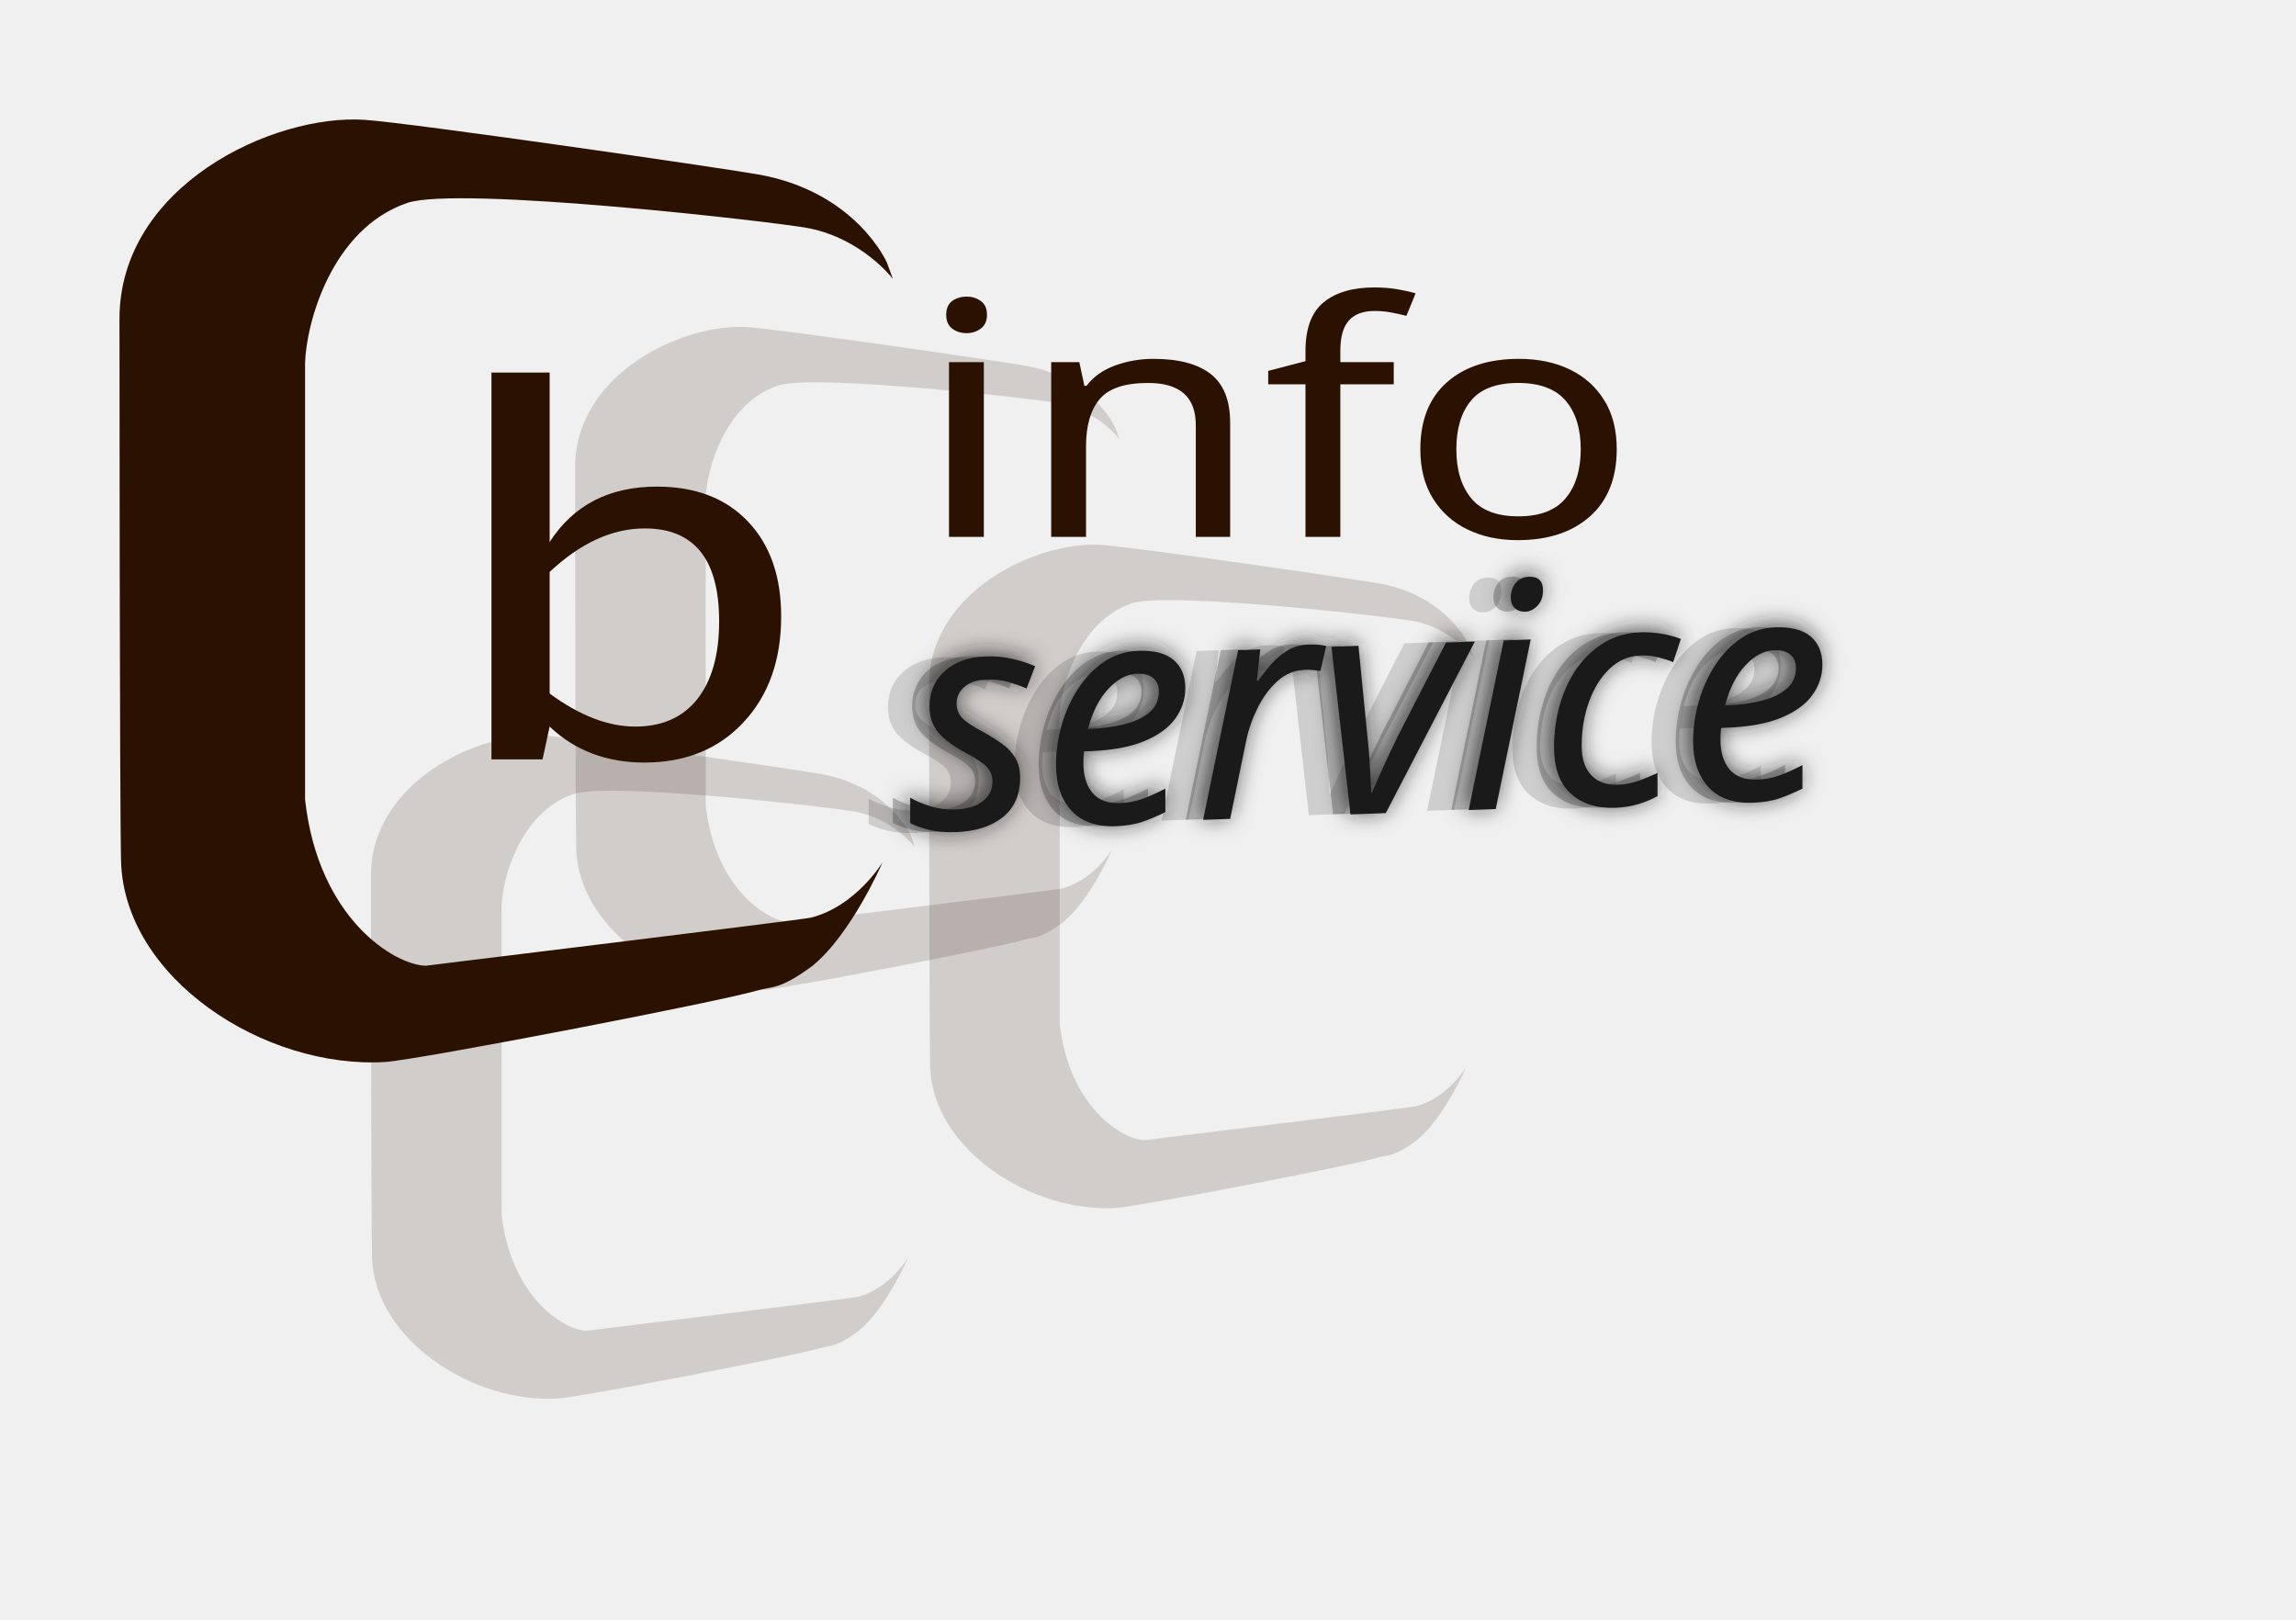
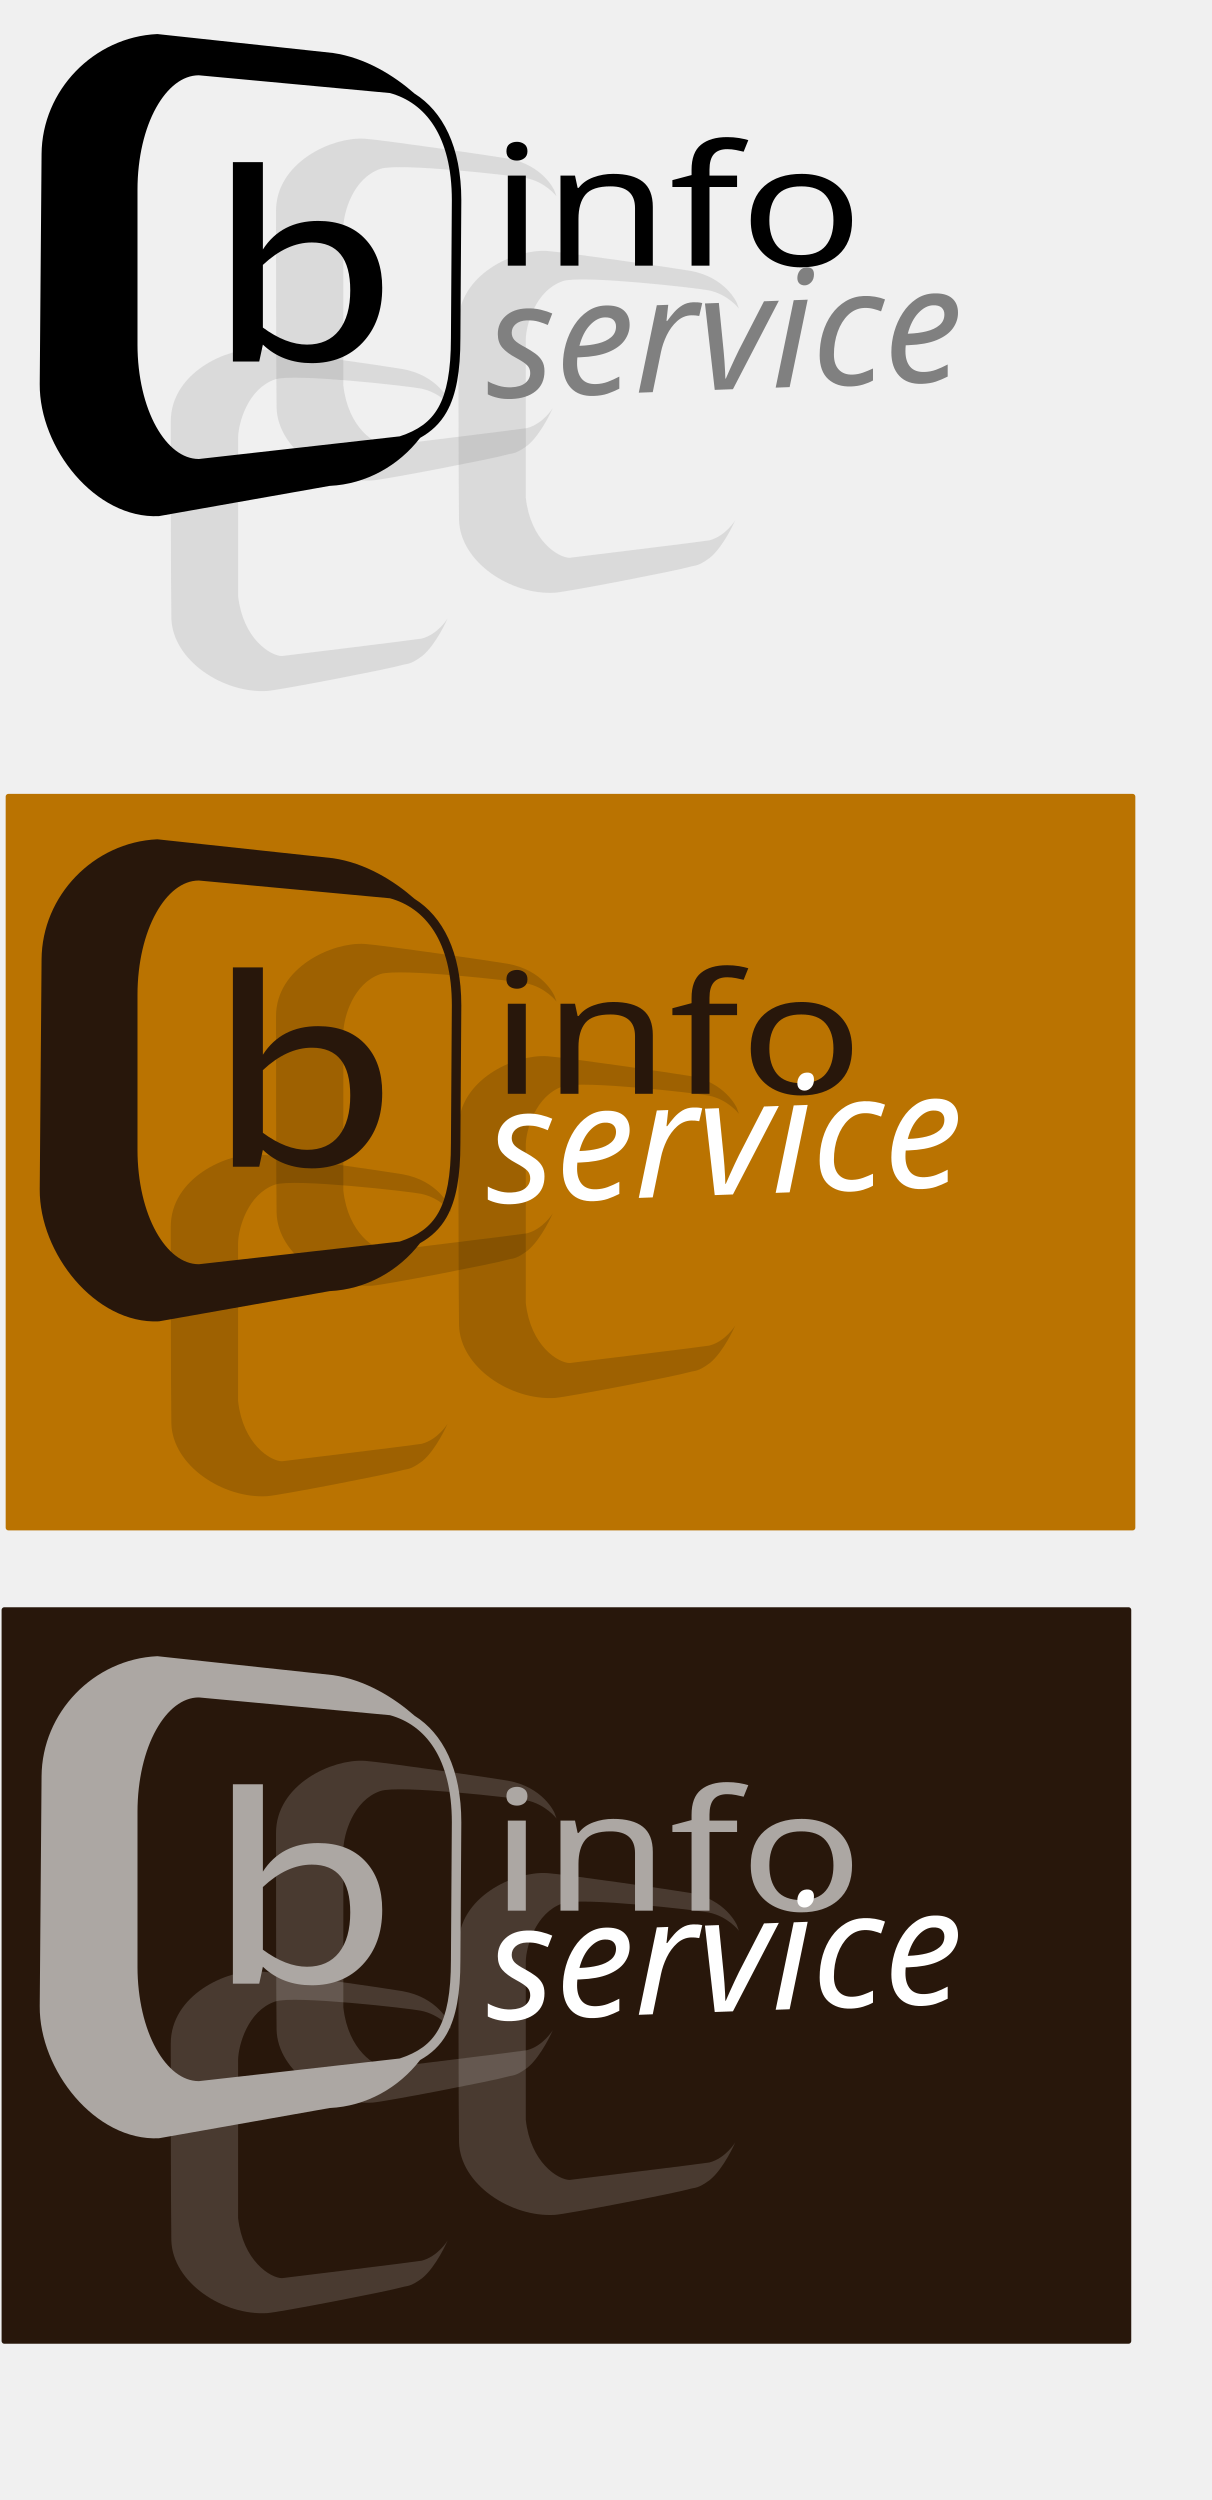
- <svg xmlns="http://www.w3.org/2000/svg" width="90.073mm" height="63.536mm" id="svg2669" version="1.1">
-   <defs id="defs2671">
-     <filter id="filter5524" x="-0.037" width="1.075" y="-0.141" height="1.282">
-       <feGaussianBlur stdDeviation="3.806" id="feGaussianBlur5526" />
-     </filter>
-   </defs>
-   <g id="layer1" transform="translate(-92.30351,-651.0174)">
-     <text id="text2563" y="642.635" x="369.288" style="font-style:normal;font-variant:normal;font-weight:bold;font-stretch:normal;font-size:19.376px;line-height:125%;font-family:'Trebuchet MS';-inkscape-font-specification:'Trebuchet MS';text-align:start;writing-mode:lr-tb;text-anchor:start;fill:#2b1100;fill-opacity:1;stroke:none;stroke-width:1px;stroke-linecap:butt;stroke-linejoin:miter;stroke-opacity:1" xml:space="preserve">
-       <tspan y="642.635" x="369.288" id="tspan2565" />
+ <svg xmlns="http://www.w3.org/2000/svg" width="84.018mm" height="173.445mm" id="svg4993" version="1.1">
+   <defs id="defs4995">
+     </defs>
+   <g id="layer1" transform="translate(-50.84853,-55.4709)">
+     <g id="g2502" transform="matrix(2.527624,0,0,2.527624,-931.9486,-980.7068)" style="fill:#666666">
+       <path style="fill:#666666;fill-opacity:0.154;fill-rule:evenodd;stroke:none;stroke-width:1px;stroke-linecap:butt;stroke-linejoin:round;stroke-opacity:1" d="m 446.557,430.314 c 0,0 -1.137,-1.498 -3.159,-1.902 -1.164,-0.233 -13.196,-1.61 -15.116,-0.952 -2.846,0.976 -3.803,4.523 -3.842,6.037 l 0,16.409 c 0.494,4.5 3.391,6.246 4.555,6.256 -0.055,0 14.179,-1.731 14.488,-1.811 1.701,-0.439 2.689,-2.085 2.689,-2.085 0,0 -1.165,2.696 -2.634,3.897 -1.262,0.933 -1.537,0.768 -2.085,0.933 -1.376,0.413 -12.724,2.604 -13.994,2.689 -4.555,0.274 -9.823,-3.154 -9.943,-7.559 -0.055,-2.25 -0.059,-20.404 -0.059,-20.404 0,-5.006 5.782,-7.72 9.222,-7.49 1.746,0.116 13.25,1.782 14.802,2.053 3.699,0.647 4.856,3.325 4.856,3.325 l 0.22,0.604 z" id="path2504" />
+       <path style="fill:#666666;fill-opacity:0.154;fill-rule:evenodd;stroke:none;stroke-width:1px;stroke-linecap:butt;stroke-linejoin:round;stroke-opacity:1" d="m 465.482,441.96 c 0,0 -1.137,-1.498 -3.159,-1.902 -1.164,-0.233 -13.196,-1.61 -15.116,-0.952 -2.846,0.976 -3.803,4.523 -3.842,6.037 l 0,16.409 c 0.494,4.5 3.391,6.246 4.555,6.256 -0.055,0 14.178,-1.731 14.488,-1.811 1.701,-0.439 2.689,-2.085 2.689,-2.085 0,0 -1.165,2.696 -2.634,3.897 -1.262,0.933 -1.537,0.768 -2.085,0.933 -1.376,0.413 -12.724,2.604 -13.994,2.689 -4.555,0.274 -9.823,-3.154 -9.943,-7.559 -0.055,-2.25 -0.059,-20.404 -0.059,-20.404 0,-5.006 5.782,-7.72 9.222,-7.49 1.746,0.116 13.25,1.782 14.802,2.053 3.699,0.647 4.856,3.325 4.856,3.325 l 0.22,0.604 z" id="path2506" />
+       <path style="fill:#666666;fill-opacity:0.154;fill-rule:evenodd;stroke:none;stroke-width:1px;stroke-linecap:butt;stroke-linejoin:round;stroke-opacity:1" d="m 435.639,452.151 c 0,0 -1.137,-1.498 -3.159,-1.902 -1.164,-0.233 -13.196,-1.61 -15.116,-0.952 -2.846,0.976 -3.803,4.523 -3.842,6.037 l 0,16.409 c 0.494,4.5 3.391,6.246 4.555,6.256 -0.055,0 14.179,-1.731 14.488,-1.811 1.701,-0.439 2.689,-2.085 2.689,-2.085 0,0 -1.165,2.696 -2.634,3.897 -1.262,0.933 -1.537,0.768 -2.085,0.933 -1.376,0.413 -12.724,2.604 -13.994,2.689 -4.555,0.274 -9.823,-3.154 -9.943,-7.559 -0.055,-2.25 -0.059,-20.404 -0.059,-20.404 0,-5.006 5.782,-7.72 9.222,-7.49 1.746,0.116 13.25,1.782 14.802,2.053 3.699,0.647 4.856,3.325 4.856,3.325 l 0.22,0.604 z" id="path2508" />
+     </g>
+     <text transform="scale(1.102086,0.9073698)" id="text2510" y="137.909" x="162.834" style="font-style:normal;font-variant:normal;font-weight:bold;font-stretch:normal;font-size:74.168px;line-height:125%;font-family:'Trebuchet MS';-inkscape-font-specification:'Trebuchet MS';text-align:start;writing-mode:lr-tb;text-anchor:start;fill:#000000;fill-opacity:1;stroke:none;stroke-width:1px;stroke-linecap:butt;stroke-linejoin:miter;stroke-opacity:1" xml:space="preserve">
+       <tspan style="font-style:normal;font-variant:normal;font-weight:normal;font-stretch:normal;font-size:48.57px;font-family:'Lucida Sans Unicode';-inkscape-font-specification:'Lucida Sans Unicode';fill:#000000;fill-opacity:1" y="137.909" x="162.834" id="tspan2512">info</tspan>
    </text>
-     <g id="g3491">
-       <g transform="matrix(2.772961,0,0,2.772961,-980.0123,-477.1321)" id="g2603">
-         <path id="path2551" d="m 446.557,430.314 c 0,0 -1.137,-1.498 -3.159,-1.902 -1.164,-0.233 -13.196,-1.61 -15.116,-0.952 -2.846,0.976 -3.803,4.523 -3.842,6.037 l 0,16.409 c 0.494,4.5 3.391,6.246 4.555,6.256 -0.055,0 14.179,-1.731 14.488,-1.811 1.701,-0.439 2.689,-2.085 2.689,-2.085 0,0 -1.165,2.696 -2.634,3.897 -1.262,0.933 -1.537,0.768 -2.085,0.933 -1.376,0.413 -12.724,2.604 -13.994,2.689 -4.555,0.274 -9.823,-3.154 -9.943,-7.559 -0.055,-2.25 -0.059,-20.404 -0.059,-20.404 0,-5.006 5.782,-7.72 9.222,-7.49 1.746,0.116 13.25,1.782 14.802,2.053 3.699,0.647 4.856,3.325 4.856,3.325 l 0.22,0.604 z" style="fill:#2b1100;fill-opacity:0.154;fill-rule:evenodd;stroke:none;stroke-width:1px;stroke-linecap:butt;stroke-linejoin:round;stroke-opacity:1" />
-         <path id="path2553" d="m 465.482,441.96 c 0,0 -1.137,-1.498 -3.159,-1.902 -1.164,-0.233 -13.196,-1.61 -15.116,-0.952 -2.846,0.976 -3.803,4.523 -3.842,6.037 l 0,16.409 c 0.494,4.5 3.391,6.246 4.555,6.256 -0.055,0 14.178,-1.731 14.488,-1.811 1.701,-0.439 2.689,-2.085 2.689,-2.085 0,0 -1.165,2.696 -2.634,3.897 -1.262,0.933 -1.537,0.768 -2.085,0.933 -1.376,0.413 -12.724,2.604 -13.994,2.689 -4.555,0.274 -9.823,-3.154 -9.943,-7.559 -0.055,-2.25 -0.059,-20.404 -0.059,-20.404 0,-5.006 5.782,-7.72 9.222,-7.49 1.746,0.116 13.25,1.782 14.802,2.053 3.699,0.647 4.856,3.325 4.856,3.325 l 0.22,0.604 z" style="fill:#2b1100;fill-opacity:0.154;fill-rule:evenodd;stroke:none;stroke-width:1px;stroke-linecap:butt;stroke-linejoin:round;stroke-opacity:1" />
-         <path id="path2555" d="m 435.639,452.151 c 0,0 -1.137,-1.498 -3.159,-1.902 -1.164,-0.233 -13.196,-1.61 -15.116,-0.952 -2.846,0.976 -3.803,4.523 -3.842,6.037 l 0,16.409 c 0.494,4.5 3.391,6.246 4.555,6.256 -0.055,0 14.179,-1.731 14.488,-1.811 1.701,-0.439 2.689,-2.085 2.689,-2.085 0,0 -1.165,2.696 -2.634,3.897 -1.262,0.933 -1.537,0.768 -2.085,0.933 -1.376,0.413 -12.724,2.604 -13.994,2.689 -4.555,0.274 -9.823,-3.154 -9.943,-7.559 -0.055,-2.25 -0.059,-20.404 -0.059,-20.404 0,-5.006 5.782,-7.72 9.222,-7.49 1.746,0.116 13.25,1.782 14.802,2.053 3.699,0.647 4.856,3.325 4.856,3.325 l 0.22,0.604 z" style="fill:#2b1100;fill-opacity:0.154;fill-rule:evenodd;stroke:none;stroke-width:1px;stroke-linecap:butt;stroke-linejoin:round;stroke-opacity:1" />
-       </g>
-       <path style="fill:#2b1100;fill-opacity:1;fill-rule:evenodd;stroke:none;stroke-width:1px;stroke-linecap:butt;stroke-linejoin:round;stroke-opacity:1" d="m 224.686,692.358 c 0,0 -4.478,-5.901 -12.447,-7.495 -4.587,-0.917 -51.997,-6.346 -59.565,-3.75 -11.214,3.845 -14.985,17.824 -15.138,23.788 l 3e-5,64.659 c 1.946,17.733 13.362,24.61 17.949,24.653 -0.216,0 55.87,-6.821 57.091,-7.136 6.704,-1.73 10.596,-8.218 10.596,-8.218 0,0 -4.59,10.623 -10.38,15.354 -4.974,3.676 -6.055,3.027 -8.218,3.676 -5.421,1.626 -50.14,10.262 -55.144,10.596 -17.949,1.081 -38.709,-12.429 -39.179,-29.784 -0.216,-8.866 -0.232,-80.4 -0.232,-80.4 0,-19.726 22.784,-30.419 36.339,-29.515 6.881,0.459 52.21,7.021 58.327,8.091 14.576,2.551 19.135,13.102 19.135,13.102 l 0.865,2.379 z" id="path2561" />
-       <text xml:space="preserve" style="font-style:normal;font-variant:normal;font-weight:bold;font-stretch:normal;font-size:81.367px;line-height:125%;font-family:'Trebuchet MS';-inkscape-font-specification:'Trebuchet MS';text-align:start;writing-mode:lr-tb;text-anchor:start;fill:#2b1100;fill-opacity:1;stroke:none;stroke-width:1px;stroke-linecap:butt;stroke-linejoin:miter;stroke-opacity:1" x="206.898" y="805.214" id="text2557" transform="scale(1.102086,0.9073698)">
-         <tspan id="tspan2559" x="206.898" y="805.214" style="font-style:normal;font-variant:normal;font-weight:normal;font-stretch:normal;font-size:53.285px;font-family:'Lucida Sans Unicode';-inkscape-font-specification:'Lucida Sans Unicode';fill:#2b1100;fill-opacity:1">info</tspan>
-       </text>
-       <path id="text2567" d="m 165.174,763.618 0,-57.355 8.626,0 0,25.127 c 3.532,-5.48 8.83,-8.219 15.894,-8.219 5.721,4e-5 10.217,1.718 13.486,5.155 3.298,3.437 4.948,8.135 4.948,14.095 -4e-5,6.489 -1.868,11.728 -5.605,15.718 -3.707,3.965 -8.597,5.948 -14.668,5.948 -5.634,0 -10.319,-1.778 -14.055,-5.335 l -1.051,4.867 -7.575,0 m 8.626,-9.769 c 4.437,3.269 8.67,4.903 12.698,4.903 3.97,10e-6 7.035,-1.358 9.195,-4.074 2.16,-2.74 3.24,-6.585 3.24,-11.536 -4e-5,-9.181 -3.678,-13.771 -11.034,-13.771 -4.816,4e-5 -9.516,2.151 -14.099,6.453 l 0,18.025" style="font-style:normal;font-variant:normal;font-weight:bold;font-stretch:normal;font-size:81.367px;line-height:125%;font-family:'Trebuchet MS';-inkscape-font-specification:'Trebuchet MS';text-align:start;writing-mode:lr-tb;text-anchor:start;fill:#2b1100;fill-opacity:1;stroke:none;stroke-width:1px;stroke-linecap:butt;stroke-linejoin:miter;stroke-opacity:1" />
-       <g transform="matrix(0.4482151,-0.01651629,0,0.4482151,203.5875,450.4244)" id="g3088">
-         <text xml:space="preserve" style="font-style:italic;font-variant:normal;font-weight:normal;font-stretch:normal;font-size:102.717px;line-height:125%;font-family:'Apple LiGothic';-inkscape-font-specification:'Apple LiGothic Italic';text-align:start;writing-mode:lr-tb;text-anchor:start;opacity:0.16;fill:#1a1a1a;fill-opacity:1;stroke:none;stroke-width:1px;stroke-linecap:butt;stroke-linejoin:miter;stroke-opacity:1" x="38.986" y="715.918" id="text5404" transform="scale(0.9888,1.011327)">
-           <tspan y="715.918" x="38.986" id="tspan5406">service</tspan>
-         </text>
-         <text xml:space="preserve" style="font-style:italic;font-variant:normal;font-weight:normal;font-stretch:normal;font-size:102.717px;line-height:125%;font-family:'Apple LiGothic';-inkscape-font-specification:'Apple LiGothic Italic';text-align:start;writing-mode:lr-tb;text-anchor:start;opacity:0.269;fill:#1a1a1a;fill-opacity:1;stroke:none;stroke-width:1px;stroke-linecap:butt;stroke-linejoin:miter;stroke-opacity:1" x="47.077" y="715.918" id="text5412" transform="scale(0.9888,1.011327)">
-           <tspan y="715.918" x="47.077" id="tspan5414">service</tspan>
-         </text>
-         <text xml:space="preserve" style="font-style:italic;font-variant:normal;font-weight:normal;font-stretch:normal;font-size:102.717px;line-height:125%;font-family:'Apple LiGothic';-inkscape-font-specification:'Apple LiGothic Italic';text-align:start;writing-mode:lr-tb;text-anchor:start;opacity:0.803;fill:#1a1a1a;fill-opacity:1;stroke:none;stroke-width:1px;stroke-linecap:butt;stroke-linejoin:miter;stroke-opacity:1;filter:url(#filter5524)" x="37.94" y="666.746" id="text5416" transform="matrix(0.9888,0,0,1.011327,13.87047,49.17769)">
-           <tspan y="666.746" x="37.94" id="tspan5418">service</tspan>
-         </text>
-         <text transform="scale(0.9888,1.011327)" id="text5388" y="716.162" x="52.903" style="font-style:italic;font-variant:normal;font-weight:normal;font-stretch:normal;font-size:102.717px;line-height:125%;font-family:'Apple LiGothic';-inkscape-font-specification:'Apple LiGothic Italic';text-align:start;writing-mode:lr-tb;text-anchor:start;fill:#1a1a1a;fill-opacity:1;stroke:none;stroke-width:1px;stroke-linecap:butt;stroke-linejoin:miter;stroke-opacity:1" xml:space="preserve">
-           <tspan id="tspan5390" x="52.903" y="716.162">service</tspan>
-         </text>
-       </g>
-     </g>
+     <path style="font-style:normal;font-variant:normal;font-weight:bold;font-stretch:normal;font-size:81.367px;line-height:125%;font-family:'Trebuchet MS';-inkscape-font-specification:'Trebuchet MS';text-align:start;writing-mode:lr-tb;text-anchor:start;fill:#000000;fill-opacity:1;stroke:none;stroke-width:1px;stroke-linecap:butt;stroke-linejoin:miter;stroke-opacity:1" d="m 111.917,150.268 0,-52.281 7.863,0 0,22.904 c 3.22,-4.995 8.049,-7.492 14.488,-7.492 5.215,5e-5 9.313,1.566 12.293,4.699 3.007,3.133 4.51,7.416 4.51,12.848 0,5.915 -1.703,10.691 -5.109,14.327 -3.379,3.615 -7.836,5.422 -13.37,5.422 -5.135,0 -9.406,-1.621 -12.812,-4.863 l -0.958,4.436 -6.905,0 m 7.863,-8.905 c 4.044,2.979 7.903,4.469 11.574,4.469 3.619,0 6.412,-1.238 8.382,-3.713 1.969,-2.497 2.953,-6.002 2.953,-10.515 -5e-5,-8.368 -3.353,-12.553 -10.058,-12.553 -4.39,5e-5 -8.674,1.961 -12.852,5.882 l 0,16.43" id="path2514" />
+     <text transform="matrix(0.9888,-0.03643632,0,1.011327,0,0)" id="text2516" y="164.621" x="180.58" style="font-style:italic;font-variant:normal;font-weight:normal;font-stretch:normal;font-size:41.966px;line-height:125%;font-family:'Apple LiGothic';-inkscape-font-specification:'Apple LiGothic Italic';text-align:start;writing-mode:lr-tb;text-anchor:start;fill:#808080;fill-opacity:1;stroke:none;stroke-width:1px;stroke-linecap:butt;stroke-linejoin:miter;stroke-opacity:1" xml:space="preserve">
+       <tspan id="tspan2518" x="180.58" y="164.621">service</tspan>
+     </text>
+     <path id="path2520" d="M 92.108,64.401 C 75.416,65.168 61.865,79.174 61.748,95.882 l -0.481,60.32 c -0.117,16.709 14.55,35.373 31.241,34.606 l 44.779,-7.931 c 9.61,-0.442 18.148,-5.348 23.711,-12.577 2.928,-1.636 5.287,-3.813 6.969,-6.809 2.524,-4.494 3.605,-10.607 3.605,-19.386 l 0.24,-36.128 c 0,-14.08 -4.923,-23.354 -12.256,-27.957 -5.388,-4.752 -12.907,-9.416 -21.388,-10.654 L 92.108,64.401 Z m 10.814,10.814 0.08,0 49.986,4.646 0.08,0 c 9.324,2.549 16.262,11.274 16.262,28.117 L 169.09,144.106 c 0,8.57 -1.097,14.289 -3.284,18.184 -2.148,3.824 -5.403,6.042 -10.174,7.61 l -0.08,0 -52.55,5.928 c -0.025,0 -0.055,2e-4 -0.08,0 -4.194,-0.036 -8.135,-3.101 -11.135,-8.491 -3.017,-5.422 -4.886,-13.062 -4.886,-21.549 l 0,-40.534 c 0,-8.486 1.869,-16.127 4.886,-21.549 3,-5.39 6.94,-8.455 11.135,-8.491 z" style="fill:#000000;fill-opacity:1;stroke:none;stroke-width:0.316;stroke-linecap:butt;stroke-linejoin:miter;stroke-miterlimit:4;stroke-dashoffset:0;stroke-opacity:1" />
+     <rect y="477.635" x="51.987" height="191.684" width="294.773" id="rect3524" style="fill:#28170b;fill-opacity:1;stroke:#28170b;stroke-width:1.441;stroke-linecap:round;stroke-linejoin:round;stroke-miterlimit:4;stroke-dasharray:none;stroke-dashoffset:0;stroke-opacity:1" />
+     <path style="fill:#ffffff;fill-opacity:0.153;fill-rule:evenodd;stroke:none;stroke-width:1px;stroke-linecap:butt;stroke-linejoin:round;stroke-opacity:1" d="m 196.78,532.315 c 0,0 -2.873,-3.785 -7.984,-4.807 -2.943,-0.589 -33.353,-4.07 -38.209,-2.406 -7.193,2.466 -9.612,11.433 -9.71,15.259 l 0,41.476 c 1.248,11.375 8.571,15.786 11.513,15.814 -0.139,0 35.838,-4.375 36.621,-4.578 4.3,-1.11 6.797,-5.271 6.797,-5.271 0,0 -2.944,6.814 -6.658,9.849 -3.191,2.358 -3.884,1.942 -5.271,2.358 -3.477,1.043 -32.162,6.582 -35.373,6.797 -11.513,0.694 -24.83,-7.973 -25.131,-19.105 -0.139,-5.687 -0.149,-51.573 -0.149,-51.573 0,-12.653 14.615,-19.512 23.31,-18.933 4.414,0.294 33.491,4.503 37.414,5.19 9.35,1.636 12.274,8.404 12.274,8.404 l 0.555,1.526 z" id="path3526" />
+     <path style="fill:#ffffff;fill-opacity:0.153;fill-rule:evenodd;stroke:none;stroke-width:1px;stroke-linecap:butt;stroke-linejoin:round;stroke-opacity:1" d="m 244.616,561.753 c 0,0 -2.873,-3.785 -7.984,-4.807 -2.943,-0.589 -33.353,-4.07 -38.209,-2.406 -7.193,2.466 -9.612,11.433 -9.71,15.259 l 0,41.476 c 1.248,11.375 8.571,15.786 11.513,15.814 -0.139,0 35.838,-4.375 36.621,-4.578 4.3,-1.11 6.797,-5.271 6.797,-5.271 0,0 -2.944,6.814 -6.658,9.849 -3.191,2.358 -3.884,1.942 -5.271,2.358 -3.477,1.043 -32.162,6.583 -35.373,6.797 -11.513,0.694 -24.83,-7.973 -25.131,-19.105 -0.139,-5.687 -0.149,-51.573 -0.149,-51.573 0,-12.653 14.615,-19.512 23.31,-18.933 4.414,0.294 33.491,4.503 37.414,5.19 9.35,1.636 12.274,8.404 12.274,8.404 l 0.555,1.526 z" id="path3528" />
+     <path style="fill:#ffffff;fill-opacity:0.153;fill-rule:evenodd;stroke:none;stroke-width:1px;stroke-linecap:butt;stroke-linejoin:round;stroke-opacity:1" d="m 169.182,587.51 c 0,0 -2.873,-3.785 -7.984,-4.807 -2.943,-0.589 -33.353,-4.07 -38.209,-2.406 -7.193,2.466 -9.612,11.433 -9.71,15.259 l 0,41.476 c 1.248,11.375 8.571,15.786 11.513,15.814 -0.139,0 35.838,-4.375 36.621,-4.578 4.3,-1.11 6.797,-5.271 6.797,-5.271 0,0 -2.944,6.814 -6.658,9.849 -3.191,2.358 -3.884,1.942 -5.271,2.358 -3.477,1.043 -32.162,6.582 -35.373,6.797 -11.513,0.694 -24.83,-7.973 -25.131,-19.105 -0.139,-5.687 -0.149,-51.573 -0.149,-51.573 0,-12.653 14.615,-19.512 23.31,-18.933 4.414,0.294 33.491,4.503 37.414,5.19 9.35,1.636 12.274,8.404 12.274,8.404 l 0.555,1.526 z" id="path3530" />
+     <text xml:space="preserve" style="font-style:normal;font-variant:normal;font-weight:bold;font-stretch:normal;font-size:74.168px;line-height:125%;font-family:'Trebuchet MS';-inkscape-font-specification:'Trebuchet MS';text-align:start;writing-mode:lr-tb;text-anchor:start;fill:#aca7a3;fill-opacity:1;stroke:none;stroke-width:1px;stroke-linecap:butt;stroke-linejoin:miter;stroke-opacity:1" x="162.834" y="613.294" id="text3532" transform="scale(1.102086,0.9073698)">
+       <tspan id="tspan3534" x="162.834" y="613.294" style="font-style:normal;font-variant:normal;font-weight:normal;font-stretch:normal;font-size:48.57px;font-family:'Lucida Sans Unicode';-inkscape-font-specification:'Lucida Sans Unicode';fill:#aca7a3;fill-opacity:1">info</tspan>
+     </text>
+     <path id="path3536" d="m 111.917,575.618 0,-52.281 7.863,0 0,22.904 c 3.22,-4.995 8.049,-7.492 14.488,-7.492 5.215,4e-5 9.313,1.566 12.293,4.699 3.007,3.133 4.51,7.416 4.51,12.848 0,5.915 -1.703,10.691 -5.109,14.327 -3.379,3.615 -7.836,5.422 -13.37,5.422 -5.135,0 -9.406,-1.621 -12.812,-4.863 l -0.958,4.436 -6.905,0 m 7.863,-8.905 c 4.044,2.979 7.903,4.469 11.574,4.469 3.619,0 6.412,-1.238 8.382,-3.713 1.969,-2.497 2.953,-6.003 2.953,-10.515 -4e-5,-8.368 -3.353,-12.553 -10.058,-12.553 -4.39,5e-5 -8.674,1.961 -12.852,5.882 l 0,16.43" style="font-style:normal;font-variant:normal;font-weight:bold;font-stretch:normal;font-size:81.367px;line-height:125%;font-family:'Trebuchet MS';-inkscape-font-specification:'Trebuchet MS';text-align:start;writing-mode:lr-tb;text-anchor:start;fill:#aca7a3;fill-opacity:1;stroke:none;stroke-width:1px;stroke-linecap:butt;stroke-linejoin:miter;stroke-opacity:1" />
+     <text xml:space="preserve" style="font-style:italic;font-variant:normal;font-weight:normal;font-stretch:normal;font-size:41.966px;line-height:125%;font-family:'Apple LiGothic';-inkscape-font-specification:'Apple LiGothic Italic';text-align:start;writing-mode:lr-tb;text-anchor:start;fill:#ffffff;fill-opacity:1;stroke:none;stroke-width:1px;stroke-linecap:butt;stroke-linejoin:miter;stroke-opacity:1" x="180.58" y="585.207" id="text3538" transform="matrix(0.9888,-0.03643632,0,1.011327,0,0)">
+       <tspan y="585.207" x="180.58" id="tspan3540">service</tspan>
+     </text>
+     <path style="fill:#aca7a3;fill-opacity:1;stroke:none;stroke-width:0.316;stroke-linecap:butt;stroke-linejoin:miter;stroke-miterlimit:4;stroke-dashoffset:0;stroke-opacity:1" d="m 92.108,489.751 c -16.691,0.767 -30.243,14.773 -30.36,31.482 l -0.481,60.32 c -0.117,16.709 14.55,35.373 31.241,34.606 l 44.779,-7.931 c 9.61,-0.442 18.148,-5.348 23.711,-12.577 2.928,-1.636 5.287,-3.813 6.969,-6.809 2.524,-4.494 3.605,-10.607 3.605,-19.386 l 0.24,-36.128 c 0,-14.08 -4.923,-23.354 -12.256,-27.957 -5.388,-4.752 -12.907,-9.416 -21.388,-10.654 l -46.061,-4.967 z m 10.814,10.814 0.08,0 49.986,4.646 0.08,0 c 9.324,2.549 16.262,11.274 16.262,28.117 L 169.09,569.457 c 0,8.57 -1.097,14.289 -3.284,18.184 -2.148,3.824 -5.403,6.042 -10.174,7.61 l -0.08,0 -52.55,5.928 c -0.025,0 -0.055,2e-4 -0.08,0 -4.194,-0.036 -8.135,-3.101 -11.135,-8.491 -3.017,-5.422 -4.886,-13.062 -4.886,-21.549 l 0,-40.534 c 0,-8.486 1.869,-16.127 4.886,-21.549 3,-5.39 6.94,-8.455 11.135,-8.491 z" id="path3542" />
+     <rect y="264.36" x="53.057" height="191.684" width="294.773" id="rect6690" style="fill:#ba7301;fill-opacity:1;stroke:#ba7301;stroke-width:1.441;stroke-linecap:round;stroke-linejoin:round;stroke-miterlimit:4;stroke-dasharray:none;stroke-dashoffset:0;stroke-opacity:1" />
+     <path style="fill:#000000;fill-opacity:0.153;fill-rule:evenodd;stroke:none;stroke-width:1px;stroke-linecap:butt;stroke-linejoin:round;stroke-opacity:1" d="m 196.78,318.11 c 0,0 -2.873,-3.785 -7.984,-4.807 -2.943,-0.589 -33.353,-4.07 -38.209,-2.406 -7.193,2.466 -9.612,11.433 -9.71,15.259 l 0,41.476 c 1.248,11.375 8.571,15.786 11.513,15.814 -0.139,0 35.838,-4.375 36.621,-4.578 4.3,-1.11 6.797,-5.271 6.797,-5.271 0,0 -2.944,6.814 -6.658,9.849 -3.191,2.358 -3.884,1.942 -5.271,2.358 -3.477,1.043 -32.162,6.582 -35.373,6.797 -11.513,0.694 -24.83,-7.973 -25.131,-19.105 -0.139,-5.687 -0.149,-51.573 -0.149,-51.573 0,-12.653 14.615,-19.512 23.31,-18.933 4.414,0.294 33.491,4.503 37.414,5.19 9.35,1.636 12.274,8.404 12.274,8.404 l 0.555,1.526 z" id="path6692" />
+     <path style="fill:#000000;fill-opacity:0.153;fill-rule:evenodd;stroke:none;stroke-width:1px;stroke-linecap:butt;stroke-linejoin:round;stroke-opacity:1" d="m 244.616,347.547 c 0,0 -2.873,-3.785 -7.984,-4.807 -2.943,-0.589 -33.353,-4.07 -38.209,-2.406 -7.193,2.466 -9.612,11.433 -9.71,15.259 l 0,41.476 c 1.248,11.375 8.571,15.786 11.513,15.814 -0.139,0 35.838,-4.375 36.621,-4.578 4.3,-1.11 6.797,-5.271 6.797,-5.271 0,0 -2.944,6.814 -6.658,9.849 -3.191,2.358 -3.884,1.942 -5.271,2.358 -3.477,1.043 -32.162,6.583 -35.373,6.797 -11.513,0.694 -24.83,-7.973 -25.131,-19.105 -0.139,-5.687 -0.149,-51.573 -0.149,-51.573 0,-12.653 14.615,-19.512 23.31,-18.933 4.414,0.294 33.49,4.503 37.414,5.19 9.35,1.636 12.274,8.404 12.274,8.404 l 0.555,1.526 z" id="path6694" />
+     <path style="fill:#000000;fill-opacity:0.153;fill-rule:evenodd;stroke:none;stroke-width:1px;stroke-linecap:butt;stroke-linejoin:round;stroke-opacity:1" d="m 169.182,373.305 c 0,0 -2.873,-3.785 -7.984,-4.807 -2.943,-0.589 -33.353,-4.07 -38.209,-2.406 -7.193,2.466 -9.612,11.433 -9.71,15.259 l 0,41.476 c 1.248,11.375 8.571,15.786 11.513,15.814 -0.139,0 35.838,-4.375 36.621,-4.578 4.3,-1.11 6.797,-5.271 6.797,-5.271 0,0 -2.944,6.814 -6.658,9.849 -3.191,2.358 -3.884,1.942 -5.271,2.358 -3.477,1.043 -32.162,6.582 -35.373,6.797 -11.513,0.694 -24.83,-7.973 -25.131,-19.105 -0.139,-5.687 -0.149,-51.573 -0.149,-51.573 0,-12.653 14.615,-19.512 23.31,-18.933 4.414,0.294 33.491,4.503 37.414,5.19 9.35,1.636 12.274,8.404 12.274,8.404 l 0.555,1.526 z" id="path6696" />
+     <text xml:space="preserve" style="font-style:normal;font-variant:normal;font-weight:bold;font-stretch:normal;font-size:74.168px;line-height:125%;font-family:'Trebuchet MS';-inkscape-font-specification:'Trebuchet MS';text-align:start;writing-mode:lr-tb;text-anchor:start;fill:#28170b;fill-opacity:1;stroke:none;stroke-width:1px;stroke-linecap:butt;stroke-linejoin:miter;stroke-opacity:1" x="162.834" y="377.222" id="text6698" transform="scale(1.102086,0.9073698)">
+       <tspan id="tspan6700" x="162.834" y="377.222" style="font-style:normal;font-variant:normal;font-weight:normal;font-stretch:normal;font-size:48.57px;font-family:'Lucida Sans Unicode';-inkscape-font-specification:'Lucida Sans Unicode';fill:#28170b;fill-opacity:1">info</tspan>
+     </text>
+     <path id="path6702" d="m 111.917,361.413 0,-52.281 7.863,0 0,22.904 c 3.22,-4.995 8.049,-7.492 14.488,-7.492 5.215,4e-5 9.313,1.566 12.293,4.699 3.007,3.133 4.51,7.416 4.51,12.848 0,5.915 -1.703,10.691 -5.109,14.327 -3.379,3.615 -7.836,5.422 -13.37,5.422 -5.135,0 -9.406,-1.621 -12.812,-4.863 l -0.958,4.436 -6.905,0 m 7.863,-8.905 c 4.044,2.979 7.903,4.469 11.574,4.469 3.619,0 6.412,-1.238 8.382,-3.713 1.969,-2.497 2.953,-6.003 2.953,-10.515 -5e-5,-8.368 -3.353,-12.553 -10.058,-12.553 -4.39,5e-5 -8.674,1.961 -12.852,5.882 l 0,16.43" style="font-style:normal;font-variant:normal;font-weight:bold;font-stretch:normal;font-size:81.367px;line-height:125%;font-family:'Trebuchet MS';-inkscape-font-specification:'Trebuchet MS';text-align:start;writing-mode:lr-tb;text-anchor:start;fill:#28170b;fill-opacity:1;stroke:none;stroke-width:1px;stroke-linecap:butt;stroke-linejoin:miter;stroke-opacity:1" />
+     <text xml:space="preserve" style="font-style:italic;font-variant:normal;font-weight:normal;font-stretch:normal;font-size:41.966px;line-height:125%;font-family:'Apple LiGothic';-inkscape-font-specification:'Apple LiGothic Italic';text-align:start;writing-mode:lr-tb;text-anchor:start;fill:#ffffff;fill-opacity:1;stroke:none;stroke-width:1px;stroke-linecap:butt;stroke-linejoin:miter;stroke-opacity:1" x="180.58" y="373.4" id="text6704" transform="matrix(0.9888,-0.03643633,0,1.011327,0,0)">
+       <tspan y="373.4" x="180.58" id="tspan6706">service</tspan>
+     </text>
+     <path style="fill:#28170b;fill-opacity:1;stroke:none;stroke-width:0.316;stroke-linecap:butt;stroke-linejoin:miter;stroke-miterlimit:4;stroke-dashoffset:0;stroke-opacity:1" d="m 92.108,275.545 c -16.691,0.767 -30.243,14.773 -30.36,31.482 l -0.481,60.32 c -0.117,16.709 14.55,35.373 31.241,34.606 l 44.779,-7.931 c 9.61,-0.442 18.148,-5.348 23.711,-12.577 2.928,-1.636 5.287,-3.813 6.969,-6.809 2.524,-4.494 3.605,-10.607 3.605,-19.386 l 0.24,-36.128 c 0,-14.08 -4.923,-23.354 -12.256,-27.957 -5.388,-4.752 -12.907,-9.416 -21.388,-10.654 L 92.108,275.545 Z m 10.814,10.814 0.08,0 49.986,4.646 0.08,0 c 9.324,2.549 16.262,11.274 16.262,28.117 l -0.24,36.128 c 0,8.57 -1.097,14.289 -3.284,18.184 -2.148,3.824 -5.403,6.042 -10.174,7.61 l -0.08,0 -52.55,5.928 c -0.025,0 -0.055,2e-4 -0.08,0 -4.194,-0.036 -8.135,-3.101 -11.135,-8.491 -3.017,-5.422 -4.886,-13.062 -4.886,-21.549 l 0,-40.534 c 0,-8.486 1.869,-16.127 4.886,-21.549 3,-5.39 6.94,-8.455 11.135,-8.491 z" id="path6708" />
  </g>
</svg>
